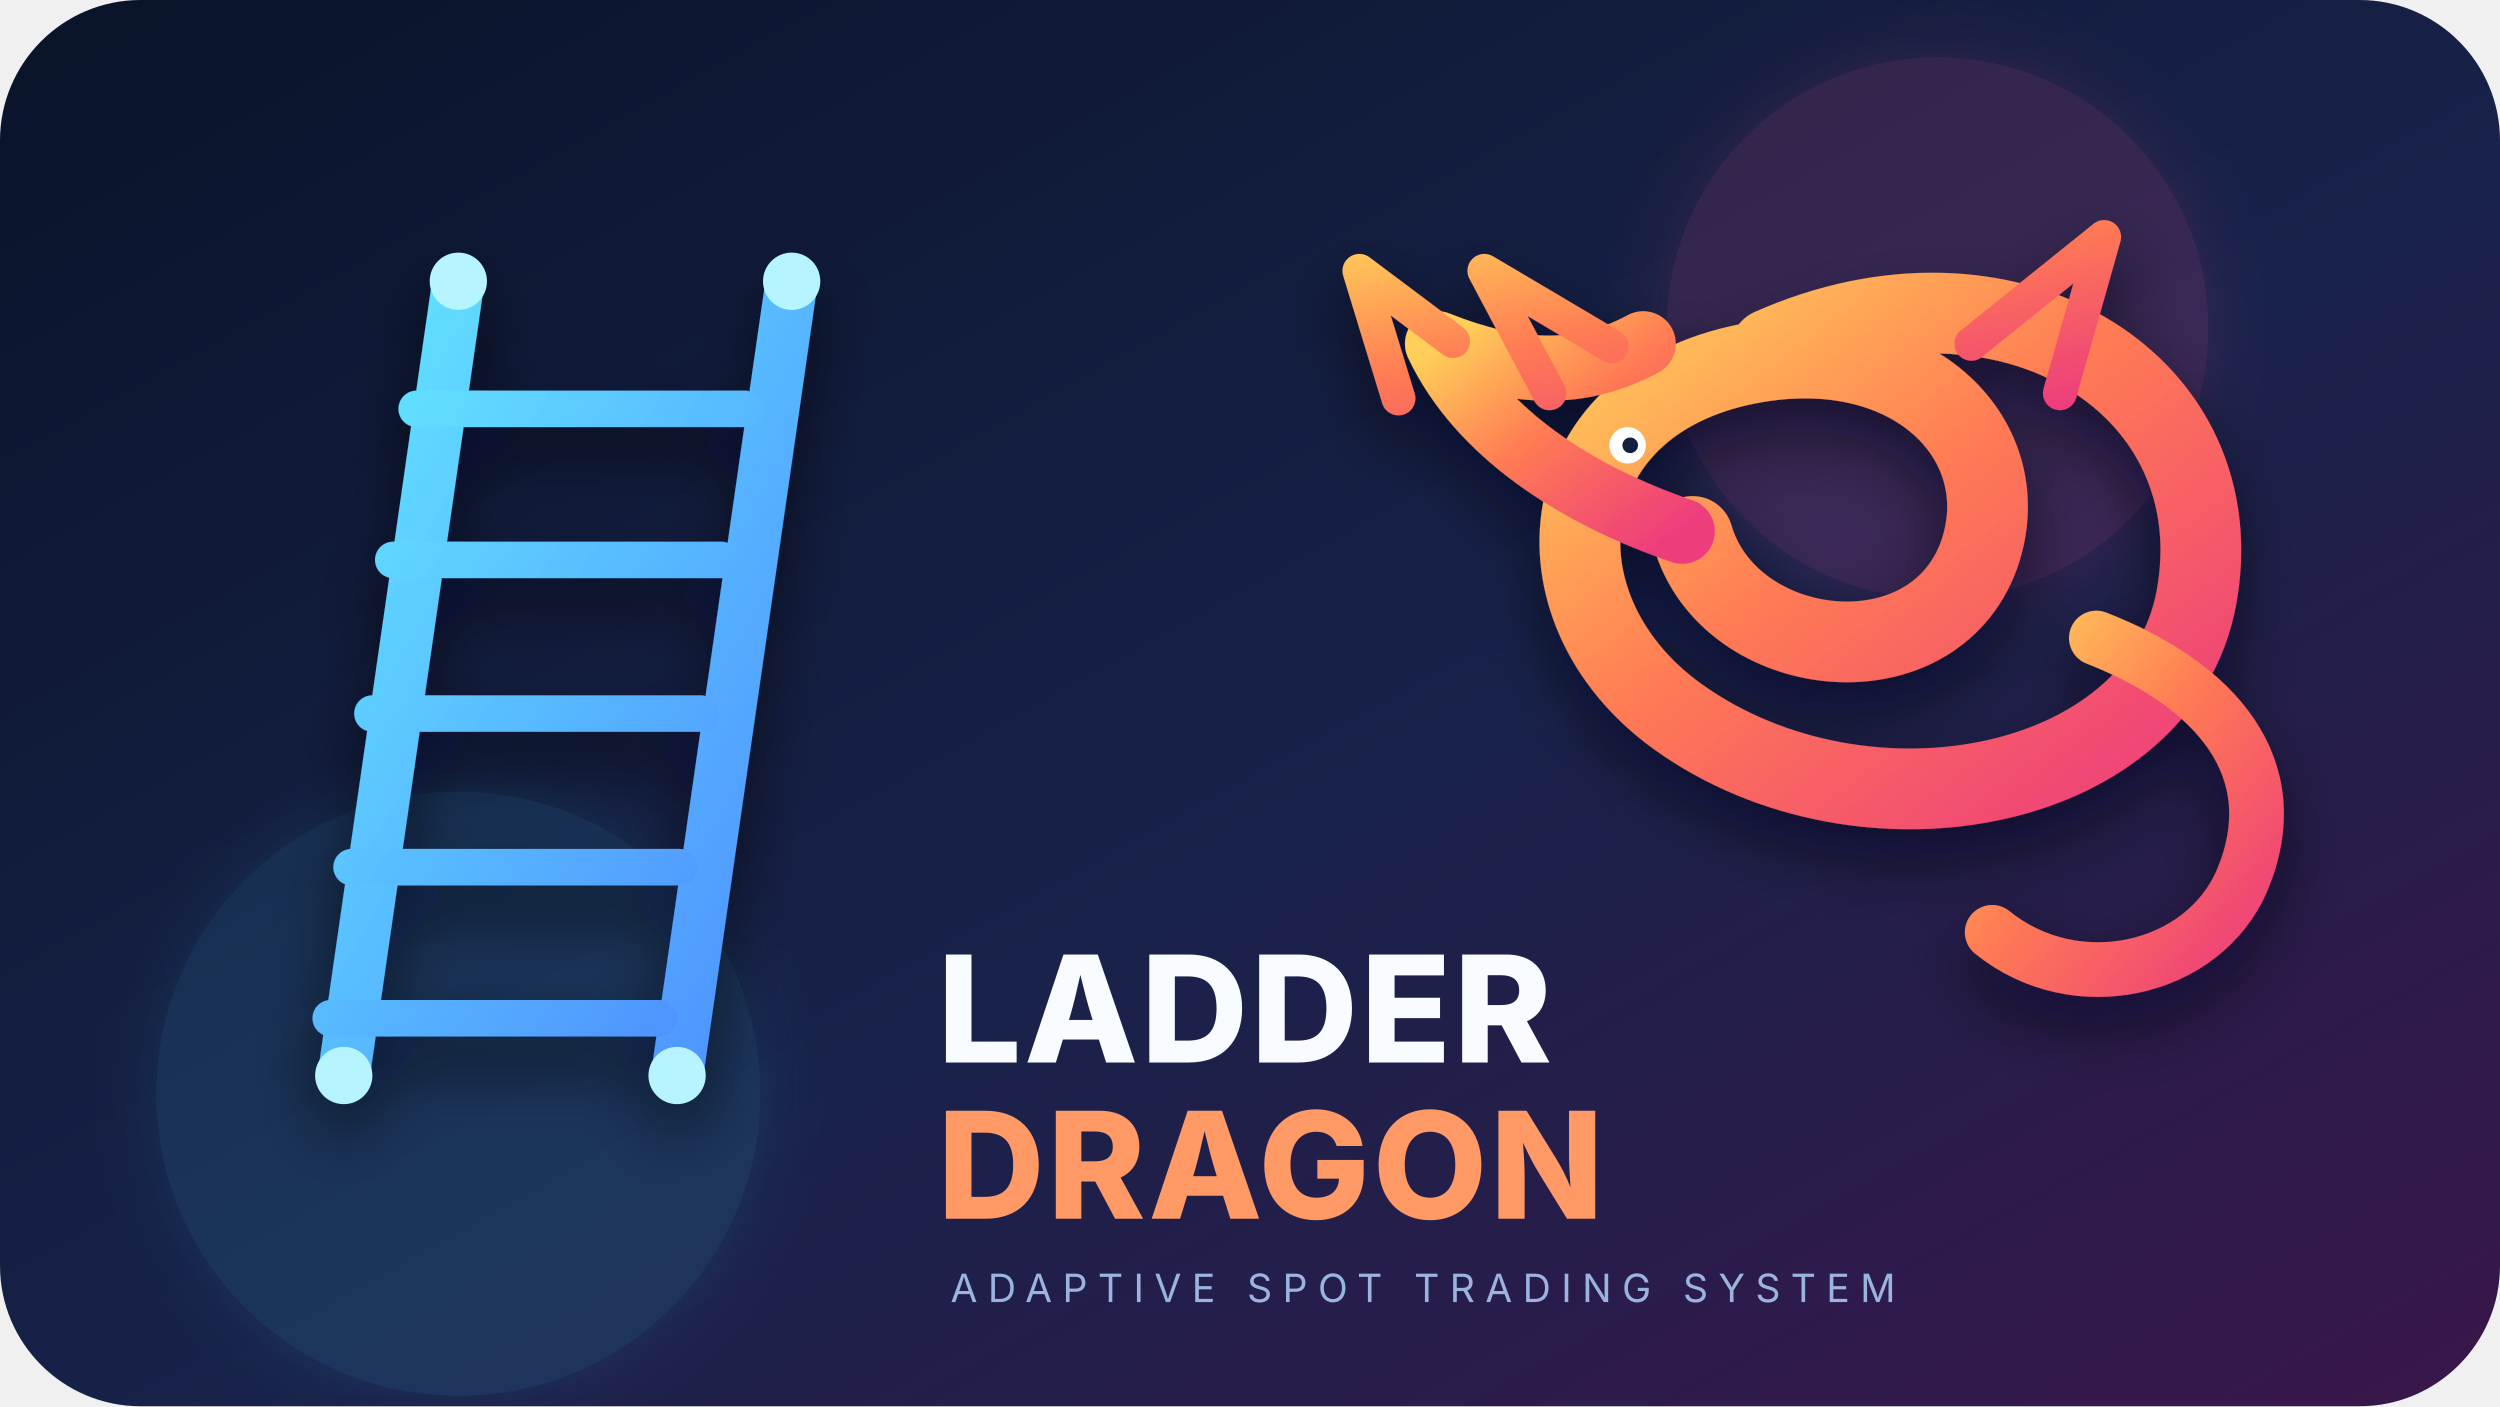
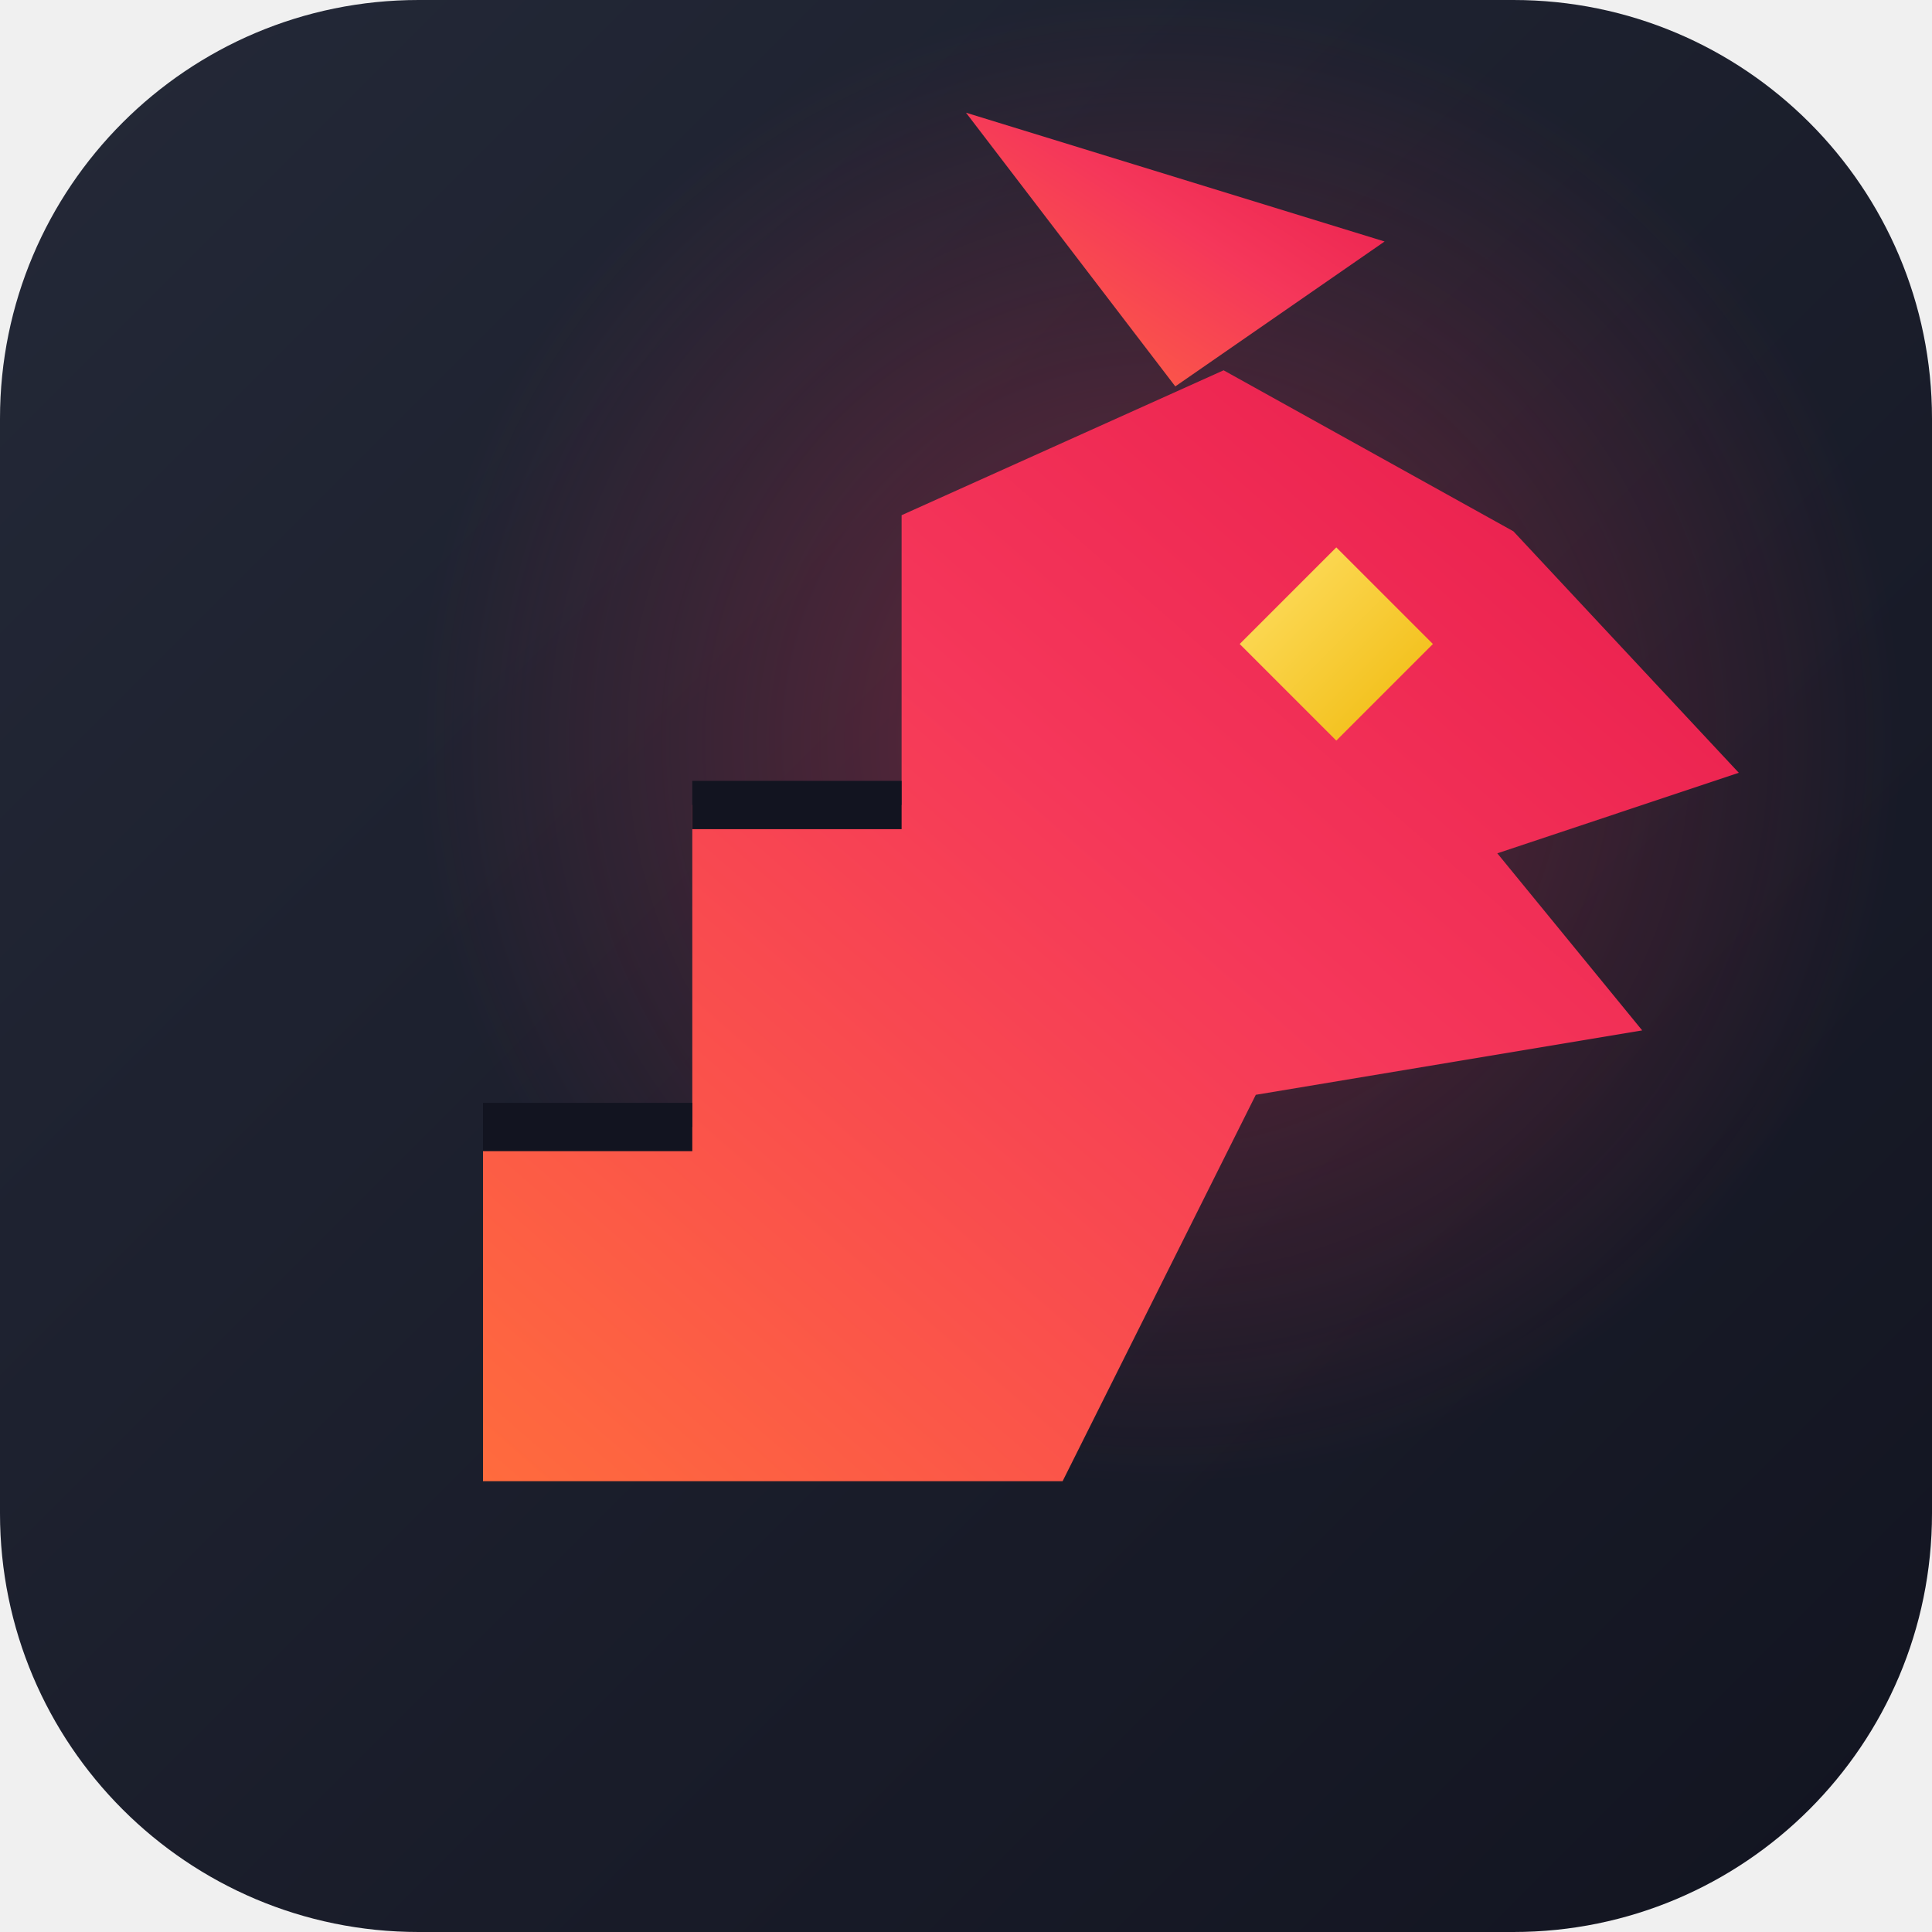
- <svg xmlns="http://www.w3.org/2000/svg" viewBox="0 0 960 540" role="img" aria-labelledby="title desc">
+ <svg xmlns="http://www.w3.org/2000/svg" width="420" height="420" viewBox="0 0 120 120" role="img" aria-labelledby="title desc">
  <defs>
    <linearGradient id="bg" x1="0" y1="0" x2="1" y2="1">
-       <stop offset="0" stop-color="#091329" />
-       <stop offset=".55" stop-color="#18224a" />
-       <stop offset="1" stop-color="#3a164b" />
+       <stop offset="0" stop-color="#242938" />
+       <stop offset="1" stop-color="#121420" />
    </linearGradient>
-     <linearGradient id="dragon" x1="0" y1="0" x2="1" y2="1">
-       <stop offset="0" stop-color="#ffcf5a" />
-       <stop offset=".45" stop-color="#ff7b54" />
-       <stop offset="1" stop-color="#ed3c7c" />
+     <linearGradient id="drg" x1="0" y1="1" x2="1" y2="0">
+       <stop offset="0" stop-color="#FF6B3D" />
+       <stop offset="0.55" stop-color="#F5375A" />
+       <stop offset="1" stop-color="#E7194B" />
    </linearGradient>
-     <linearGradient id="ladder" x1="0" y1="0" x2="1" y2="1">
-       <stop offset="0" stop-color="#63e6ff" />
-       <stop offset="1" stop-color="#4d8dff" />
+     <linearGradient id="eye" x1="0" y1="0" x2="1" y2="1">
+       <stop offset="0" stop-color="#FFE066" />
+       <stop offset="1" stop-color="#F0B90B" />
    </linearGradient>
-     <filter id="glow" x="-30%" y="-30%" width="160%" height="160%">
-       <feGaussianBlur stdDeviation="13" result="blur" />
-       <feMerge>
-         <feMergeNode in="blur" />
-         <feMergeNode in="SourceGraphic" />
-       </feMerge>
-     </filter>
-     <filter id="shadow" x="-20%" y="-20%" width="140%" height="140%">
-       <feDropShadow dx="0" dy="12" stdDeviation="12" flood-color="#020617" flood-opacity=".55" />
-     </filter>
+     <radialGradient id="glow" cx="0.5" cy="0.5" r="0.5">
+       <stop offset="0" stop-color="#F5375A" stop-opacity="0.35" />
+       <stop offset="1" stop-color="#F5375A" stop-opacity="0" />
+     </radialGradient>
  </defs>
-   <rect width="960" height="540" rx="54" fill="url(#bg)" />
-   <circle cx="744" cy="126" r="104" fill="#fd4f9a" opacity=".14" filter="url(#glow)" />
-   <circle cx="176" cy="420" r="116" fill="#3ddcff" opacity=".10" filter="url(#glow)" />
-   <g fill="none" stroke="url(#ladder)" stroke-linecap="round" filter="url(#shadow)">
-     <path d="M176 108 L132 413 M304 108 L260 413" stroke-width="20" />
-     <path d="M160 157 L286 157 M151 215 L277 215 M143 274 L269 274 M135 333 L261 333 M127 391 L253 391" stroke-width="14" />
-   </g>
-   <g fill="#b6f5ff">
-     <circle cx="176" cy="108" r="11" />
-     <circle cx="304" cy="108" r="11" />
-     <circle cx="132" cy="413" r="11" />
-     <circle cx="260" cy="413" r="11" />
-   </g>
-   <g fill="none" stroke="url(#dragon)" stroke-linecap="round" stroke-linejoin="round" filter="url(#shadow)">
-     <path d="M680 134 C770 94 856 146 844 226 C833 304 716 327 644 275 C586 233 595 152 675 139 C736 129 775 170 760 213 C742 263 664 254 650 206" stroke-width="31" />
-     <path d="M646 204 C605 190 568 166 552 132 C582 144 607 145 631 132" stroke-width="25" />
-     <path d="M558 131 L522 104 L537 153 M595 151 L570 104 L619 133 M757 132 L808 91 L791 151" stroke-width="13" />
-     <path d="M805 245 C851 263 879 295 861 338 C846 373 797 384 765 358" stroke-width="21" />
-   </g>
-   <circle cx="625" cy="171" r="7" fill="#fff" />
-   <circle cx="626" cy="171" r="3" fill="#15203e" />
-   <g font-family="Inter,Segoe UI,Arial,sans-serif" fill="#f8fbff">
-     <text x="360" y="408" font-size="57" font-weight="800" letter-spacing="1">LADDER</text>
-     <text x="360" y="468" font-size="57" font-weight="800" letter-spacing="1" fill="#ff9a67">DRAGON</text>
-     <text x="365" y="500" font-size="15" letter-spacing="4" fill="#9bb4df">ADAPTIVE SPOT TRADING SYSTEM</text>
-   </g>
+   <rect width="120" height="120" rx="26" fill="url(#bg)" />
+   <circle cx="72" cy="46" r="46" fill="url(#glow)" />
+   <path d="M30 92 L30 70 L43 70 L43 50 L56 50 L56 32 L76 23 L94 33 L108 48 L93 53 L102 64 L78 68 L66 92 Z" fill="url(#drg)" />
+   <path d="M73 24 L60 7 L86 15 Z" fill="url(#drg)" />
+   <path d="M83 34 L89 40 L83 46 L77 40 Z" fill="url(#eye)" />
+   <path d="M30 70 H43 M43 50 H56" stroke="#121420" stroke-width="3" />
</svg>
